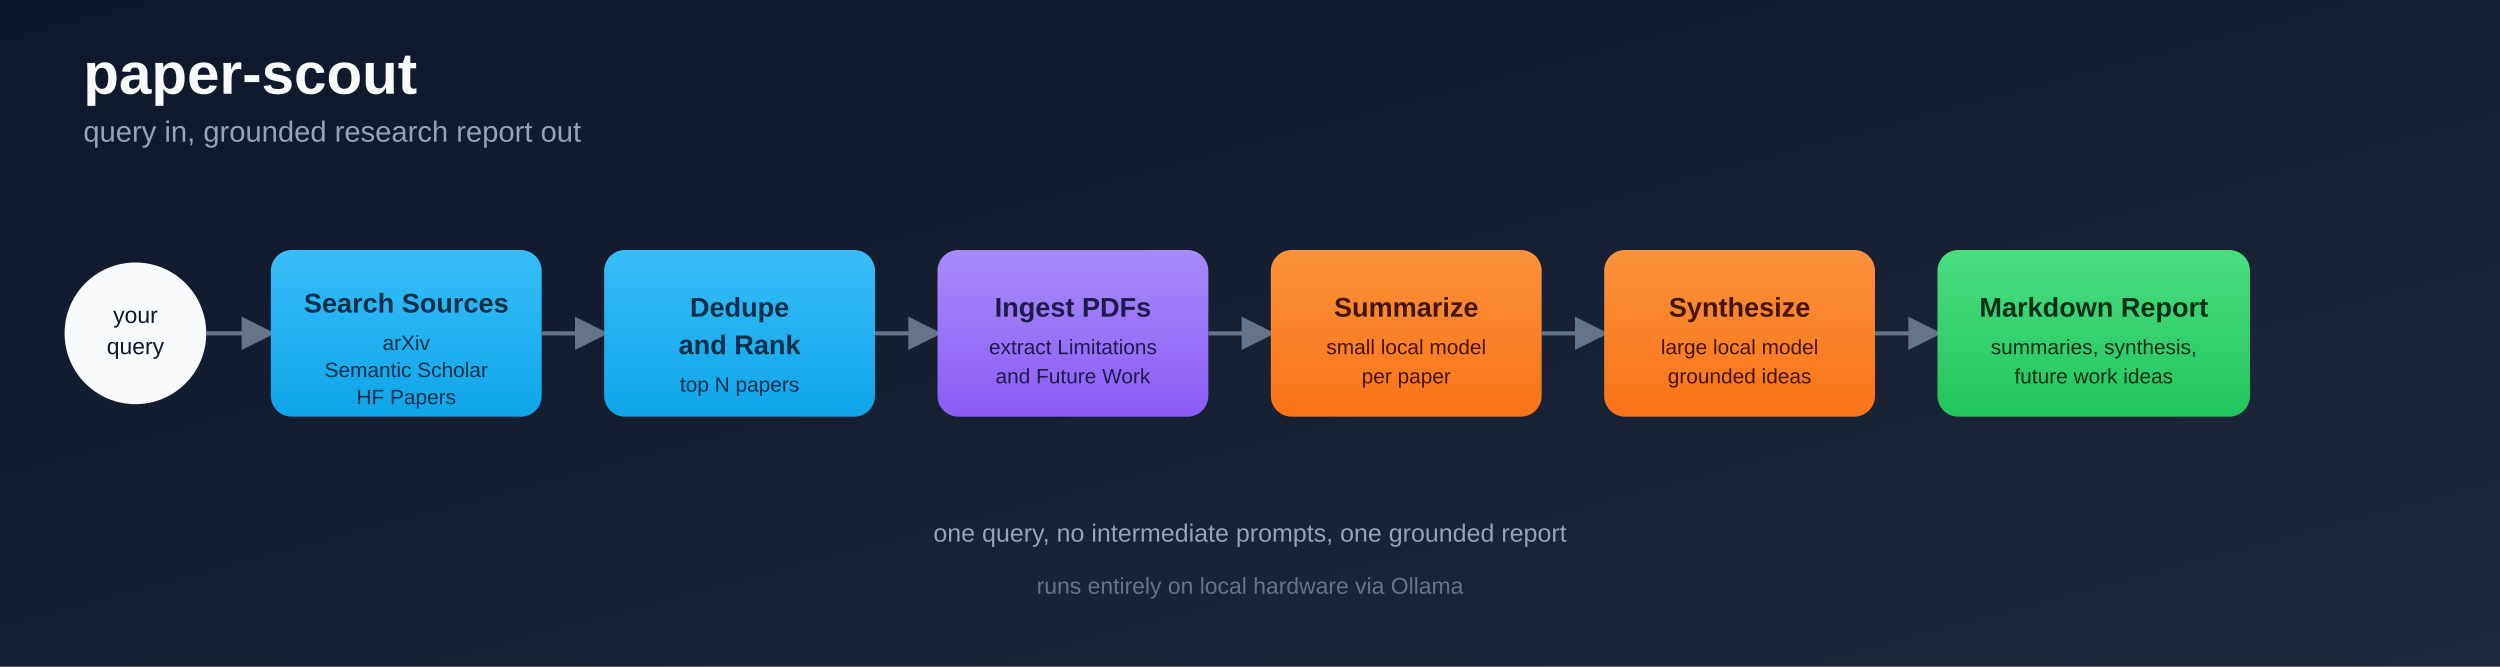
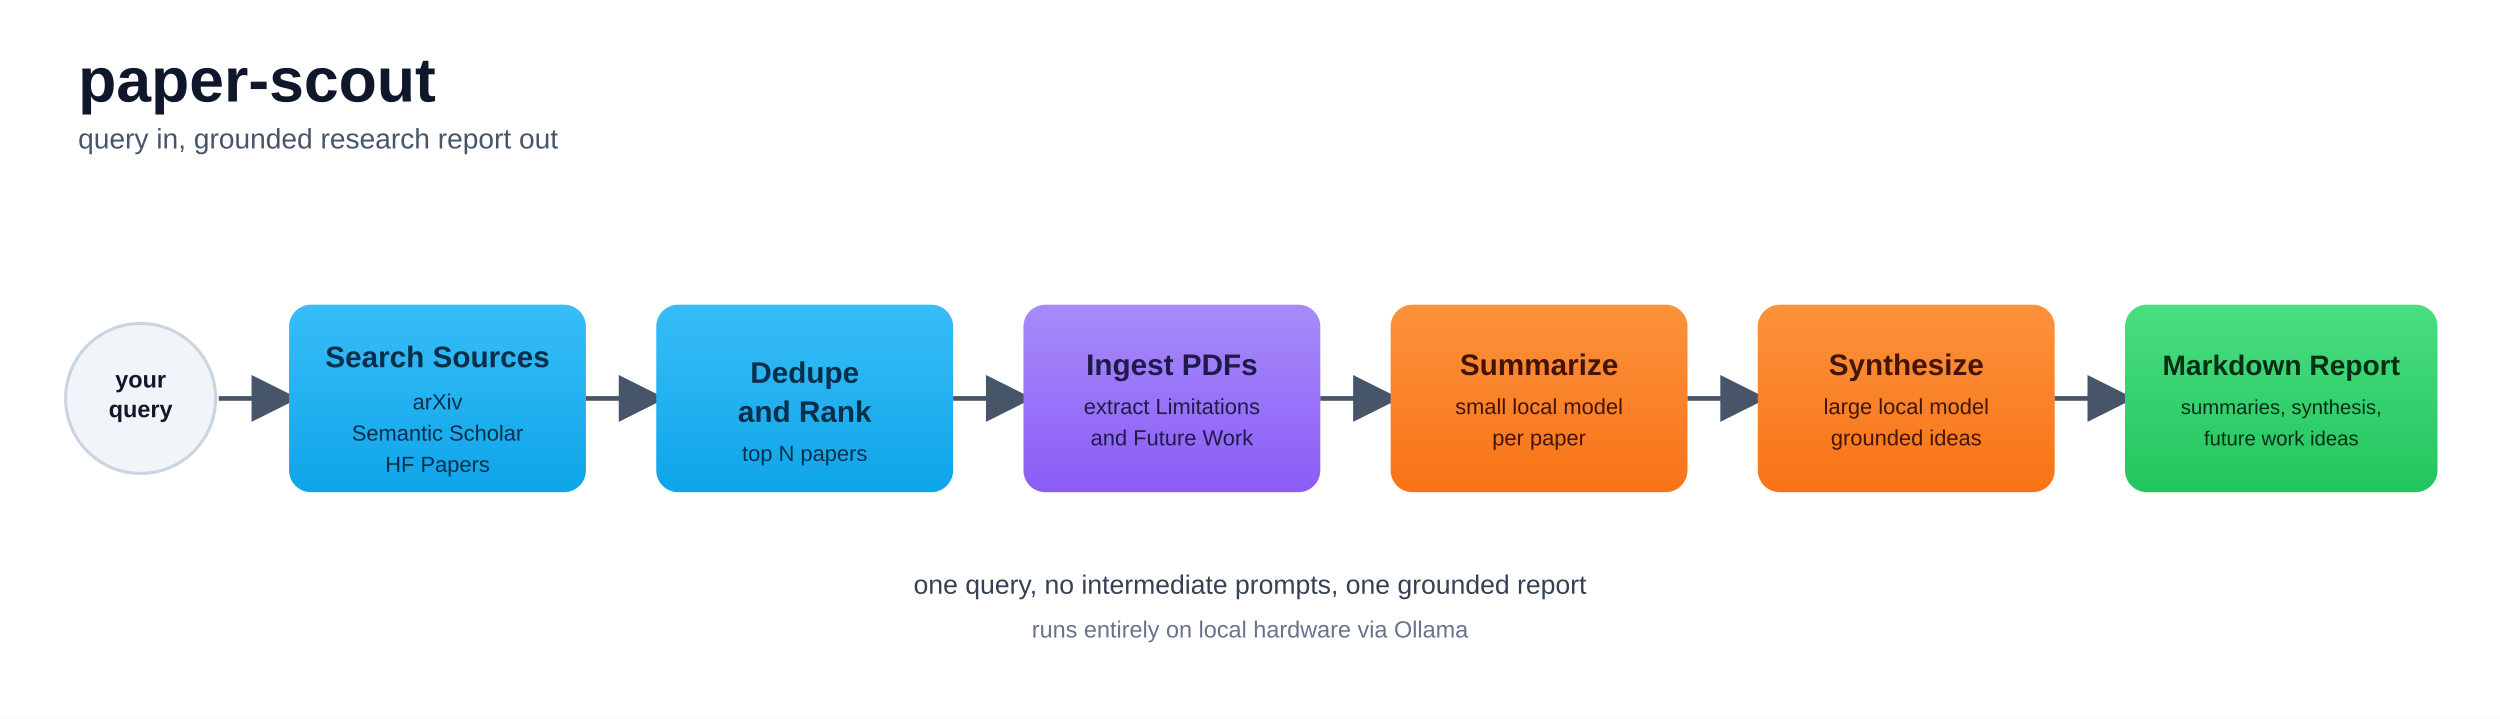
- <svg xmlns="http://www.w3.org/2000/svg" viewBox="0 0 1200 320">
+ <svg xmlns="http://www.w3.org/2000/svg" viewBox="0 0 1600 460">
  <defs>
-     <linearGradient id="bg" x1="0" y1="0" x2="1" y2="1">
-       <stop offset="0%" stop-color="#0f172a" />
-       <stop offset="100%" stop-color="#1e293b" />
-     </linearGradient>
    <linearGradient id="source" x1="0" y1="0" x2="0" y2="1">
      <stop offset="0%" stop-color="#38bdf8" />
      <stop offset="100%" stop-color="#0ea5e9" />
    </linearGradient>
    <linearGradient id="process" x1="0" y1="0" x2="0" y2="1">
      <stop offset="0%" stop-color="#a78bfa" />
      <stop offset="100%" stop-color="#8b5cf6" />
    </linearGradient>
    <linearGradient id="llm" x1="0" y1="0" x2="0" y2="1">
      <stop offset="0%" stop-color="#fb923c" />
      <stop offset="100%" stop-color="#f97316" />
    </linearGradient>
    <linearGradient id="output" x1="0" y1="0" x2="0" y2="1">
      <stop offset="0%" stop-color="#4ade80" />
      <stop offset="100%" stop-color="#22c55e" />
    </linearGradient>
-     <marker id="arrow" markerWidth="8" markerHeight="8" refX="6" refY="4" orient="auto">
-       <path d="M0,0 L8,4 L0,8 Z" fill="#64748b" />
+     <marker id="arrow" markerWidth="10" markerHeight="10" refX="7" refY="5" orient="auto">
+       <path d="M0,0 L10,5 L0,10 Z" fill="#475569" />
    </marker>
  </defs>
-   <rect width="1200" height="320" fill="url(#bg)" />
-   <text x="40" y="45" font-family="Arial, sans-serif" font-size="28" font-weight="bold" fill="#f8fafc">paper-scout</text>
-   <text x="40" y="68" font-family="Arial, sans-serif" font-size="14" fill="#94a3b8">query in, grounded research report out</text>
+   <rect width="1600" height="460" fill="#ffffff" />
+   <text x="50" y="65" font-family="Arial, sans-serif" font-size="40" font-weight="bold" fill="#0f172a">paper-scout</text>
+   <text x="50" y="95" font-family="Arial, sans-serif" font-size="18" fill="#475569">query in, grounded research report out</text>
  <g>
-     <circle cx="65" cy="160" r="34" fill="#f8fafc" />
-     <text x="65" y="155" font-family="Arial, sans-serif" font-size="11" fill="#0f172a" text-anchor="middle">your</text>
-     <text x="65" y="170" font-family="Arial, sans-serif" font-size="11" fill="#0f172a" text-anchor="middle">query</text>
+     <circle cx="90" cy="255" r="48" fill="#f1f5f9" stroke="#cbd5e1" stroke-width="2" />
+     <text x="90" y="248" font-family="Arial, sans-serif" font-size="15" font-weight="bold" fill="#0f172a" text-anchor="middle">your</text>
+     <text x="90" y="267" font-family="Arial, sans-serif" font-size="15" font-weight="bold" fill="#0f172a" text-anchor="middle">query</text>
  </g>
-   <line x1="99" y1="160" x2="128" y2="160" stroke="#64748b" stroke-width="2" marker-end="url(#arrow)" />
+   <line x1="140" y1="255" x2="182" y2="255" stroke="#475569" stroke-width="3" marker-end="url(#arrow)" />
  <g>
-     <rect x="130" y="120" width="130" height="80" rx="10" fill="url(#source)" />
-     <text x="195" y="150" font-family="Arial, sans-serif" font-size="13" font-weight="bold" fill="#082f49" text-anchor="middle">Search Sources</text>
-     <text x="195" y="168" font-family="Arial, sans-serif" font-size="10" fill="#082f49" text-anchor="middle">arXiv</text>
-     <text x="195" y="181" font-family="Arial, sans-serif" font-size="10" fill="#082f49" text-anchor="middle">Semantic Scholar</text>
-     <text x="195" y="194" font-family="Arial, sans-serif" font-size="10" fill="#082f49" text-anchor="middle">HF Papers</text>
+     <rect x="185" y="195" width="190" height="120" rx="14" fill="url(#source)" />
+     <text x="280" y="235" font-family="Arial, sans-serif" font-size="19" font-weight="bold" fill="#082f49" text-anchor="middle">Search Sources</text>
+     <text x="280" y="262" font-family="Arial, sans-serif" font-size="14" fill="#082f49" text-anchor="middle">arXiv</text>
+     <text x="280" y="282" font-family="Arial, sans-serif" font-size="14" fill="#082f49" text-anchor="middle">Semantic Scholar</text>
+     <text x="280" y="302" font-family="Arial, sans-serif" font-size="14" fill="#082f49" text-anchor="middle">HF Papers</text>
  </g>
-   <line x1="260" y1="160" x2="288" y2="160" stroke="#64748b" stroke-width="2" marker-end="url(#arrow)" />
+   <line x1="375" y1="255" x2="417" y2="255" stroke="#475569" stroke-width="3" marker-end="url(#arrow)" />
  <g>
-     <rect x="290" y="120" width="130" height="80" rx="10" fill="url(#source)" />
-     <text x="355" y="152" font-family="Arial, sans-serif" font-size="13" font-weight="bold" fill="#082f49" text-anchor="middle">Dedupe</text>
-     <text x="355" y="170" font-family="Arial, sans-serif" font-size="13" font-weight="bold" fill="#082f49" text-anchor="middle">and Rank</text>
-     <text x="355" y="188" font-family="Arial, sans-serif" font-size="10" fill="#082f49" text-anchor="middle">top N papers</text>
+     <rect x="420" y="195" width="190" height="120" rx="14" fill="url(#source)" />
+     <text x="515" y="245" font-family="Arial, sans-serif" font-size="19" font-weight="bold" fill="#082f49" text-anchor="middle">Dedupe</text>
+     <text x="515" y="270" font-family="Arial, sans-serif" font-size="19" font-weight="bold" fill="#082f49" text-anchor="middle">and Rank</text>
+     <text x="515" y="295" font-family="Arial, sans-serif" font-size="14" fill="#082f49" text-anchor="middle">top N papers</text>
  </g>
-   <line x1="420" y1="160" x2="448" y2="160" stroke="#64748b" stroke-width="2" marker-end="url(#arrow)" />
+   <line x1="610" y1="255" x2="652" y2="255" stroke="#475569" stroke-width="3" marker-end="url(#arrow)" />
  <g>
-     <rect x="450" y="120" width="130" height="80" rx="10" fill="url(#process)" />
-     <text x="515" y="152" font-family="Arial, sans-serif" font-size="13" font-weight="bold" fill="#1e1b4b" text-anchor="middle">Ingest PDFs</text>
-     <text x="515" y="170" font-family="Arial, sans-serif" font-size="10" fill="#1e1b4b" text-anchor="middle">extract Limitations</text>
-     <text x="515" y="184" font-family="Arial, sans-serif" font-size="10" fill="#1e1b4b" text-anchor="middle">and Future Work</text>
+     <rect x="655" y="195" width="190" height="120" rx="14" fill="url(#process)" />
+     <text x="750" y="240" font-family="Arial, sans-serif" font-size="19" font-weight="bold" fill="#1e1b4b" text-anchor="middle">Ingest PDFs</text>
+     <text x="750" y="265" font-family="Arial, sans-serif" font-size="14" fill="#1e1b4b" text-anchor="middle">extract Limitations</text>
+     <text x="750" y="285" font-family="Arial, sans-serif" font-size="14" fill="#1e1b4b" text-anchor="middle">and Future Work</text>
  </g>
-   <line x1="580" y1="160" x2="608" y2="160" stroke="#64748b" stroke-width="2" marker-end="url(#arrow)" />
+   <line x1="845" y1="255" x2="887" y2="255" stroke="#475569" stroke-width="3" marker-end="url(#arrow)" />
  <g>
-     <rect x="610" y="120" width="130" height="80" rx="10" fill="url(#llm)" />
-     <text x="675" y="152" font-family="Arial, sans-serif" font-size="13" font-weight="bold" fill="#431407" text-anchor="middle">Summarize</text>
-     <text x="675" y="170" font-family="Arial, sans-serif" font-size="10" fill="#431407" text-anchor="middle">small local model</text>
-     <text x="675" y="184" font-family="Arial, sans-serif" font-size="10" fill="#431407" text-anchor="middle">per paper</text>
+     <rect x="890" y="195" width="190" height="120" rx="14" fill="url(#llm)" />
+     <text x="985" y="240" font-family="Arial, sans-serif" font-size="19" font-weight="bold" fill="#431407" text-anchor="middle">Summarize</text>
+     <text x="985" y="265" font-family="Arial, sans-serif" font-size="14" fill="#431407" text-anchor="middle">small local model</text>
+     <text x="985" y="285" font-family="Arial, sans-serif" font-size="14" fill="#431407" text-anchor="middle">per paper</text>
  </g>
-   <line x1="740" y1="160" x2="768" y2="160" stroke="#64748b" stroke-width="2" marker-end="url(#arrow)" />
+   <line x1="1080" y1="255" x2="1122" y2="255" stroke="#475569" stroke-width="3" marker-end="url(#arrow)" />
  <g>
-     <rect x="770" y="120" width="130" height="80" rx="10" fill="url(#llm)" />
-     <text x="835" y="152" font-family="Arial, sans-serif" font-size="13" font-weight="bold" fill="#431407" text-anchor="middle">Synthesize</text>
-     <text x="835" y="170" font-family="Arial, sans-serif" font-size="10" fill="#431407" text-anchor="middle">large local model</text>
-     <text x="835" y="184" font-family="Arial, sans-serif" font-size="10" fill="#431407" text-anchor="middle">grounded ideas</text>
+     <rect x="1125" y="195" width="190" height="120" rx="14" fill="url(#llm)" />
+     <text x="1220" y="240" font-family="Arial, sans-serif" font-size="19" font-weight="bold" fill="#431407" text-anchor="middle">Synthesize</text>
+     <text x="1220" y="265" font-family="Arial, sans-serif" font-size="14" fill="#431407" text-anchor="middle">large local model</text>
+     <text x="1220" y="285" font-family="Arial, sans-serif" font-size="14" fill="#431407" text-anchor="middle">grounded ideas</text>
  </g>
-   <line x1="900" y1="160" x2="928" y2="160" stroke="#64748b" stroke-width="2" marker-end="url(#arrow)" />
+   <line x1="1315" y1="255" x2="1357" y2="255" stroke="#475569" stroke-width="3" marker-end="url(#arrow)" />
  <g>
-     <rect x="930" y="120" width="150" height="80" rx="10" fill="url(#output)" />
-     <text x="1005" y="152" font-family="Arial, sans-serif" font-size="13" font-weight="bold" fill="#052e16" text-anchor="middle">Markdown Report</text>
-     <text x="1005" y="170" font-family="Arial, sans-serif" font-size="10" fill="#052e16" text-anchor="middle">summaries, synthesis,</text>
-     <text x="1005" y="184" font-family="Arial, sans-serif" font-size="10" fill="#052e16" text-anchor="middle">future work ideas</text>
+     <rect x="1360" y="195" width="200" height="120" rx="14" fill="url(#output)" />
+     <text x="1460" y="240" font-family="Arial, sans-serif" font-size="18" font-weight="bold" fill="#052e16" text-anchor="middle">Markdown Report</text>
+     <text x="1460" y="265" font-family="Arial, sans-serif" font-size="13" fill="#052e16" text-anchor="middle">summaries, synthesis,</text>
+     <text x="1460" y="285" font-family="Arial, sans-serif" font-size="13" fill="#052e16" text-anchor="middle">future work ideas</text>
  </g>
-   <text x="600" y="260" font-family="Arial, sans-serif" font-size="12" fill="#94a3b8" text-anchor="middle">
+   <text x="800" y="380" font-family="Arial, sans-serif" font-size="17" fill="#334155" text-anchor="middle">
    one query, no intermediate prompts, one grounded report
  </text>
-   <text x="600" y="285" font-family="Arial, sans-serif" font-size="11" fill="#64748b" text-anchor="middle">
+   <text x="800" y="408" font-family="Arial, sans-serif" font-size="15" fill="#64748b" text-anchor="middle">
    runs entirely on local hardware via Ollama
  </text>
</svg>
